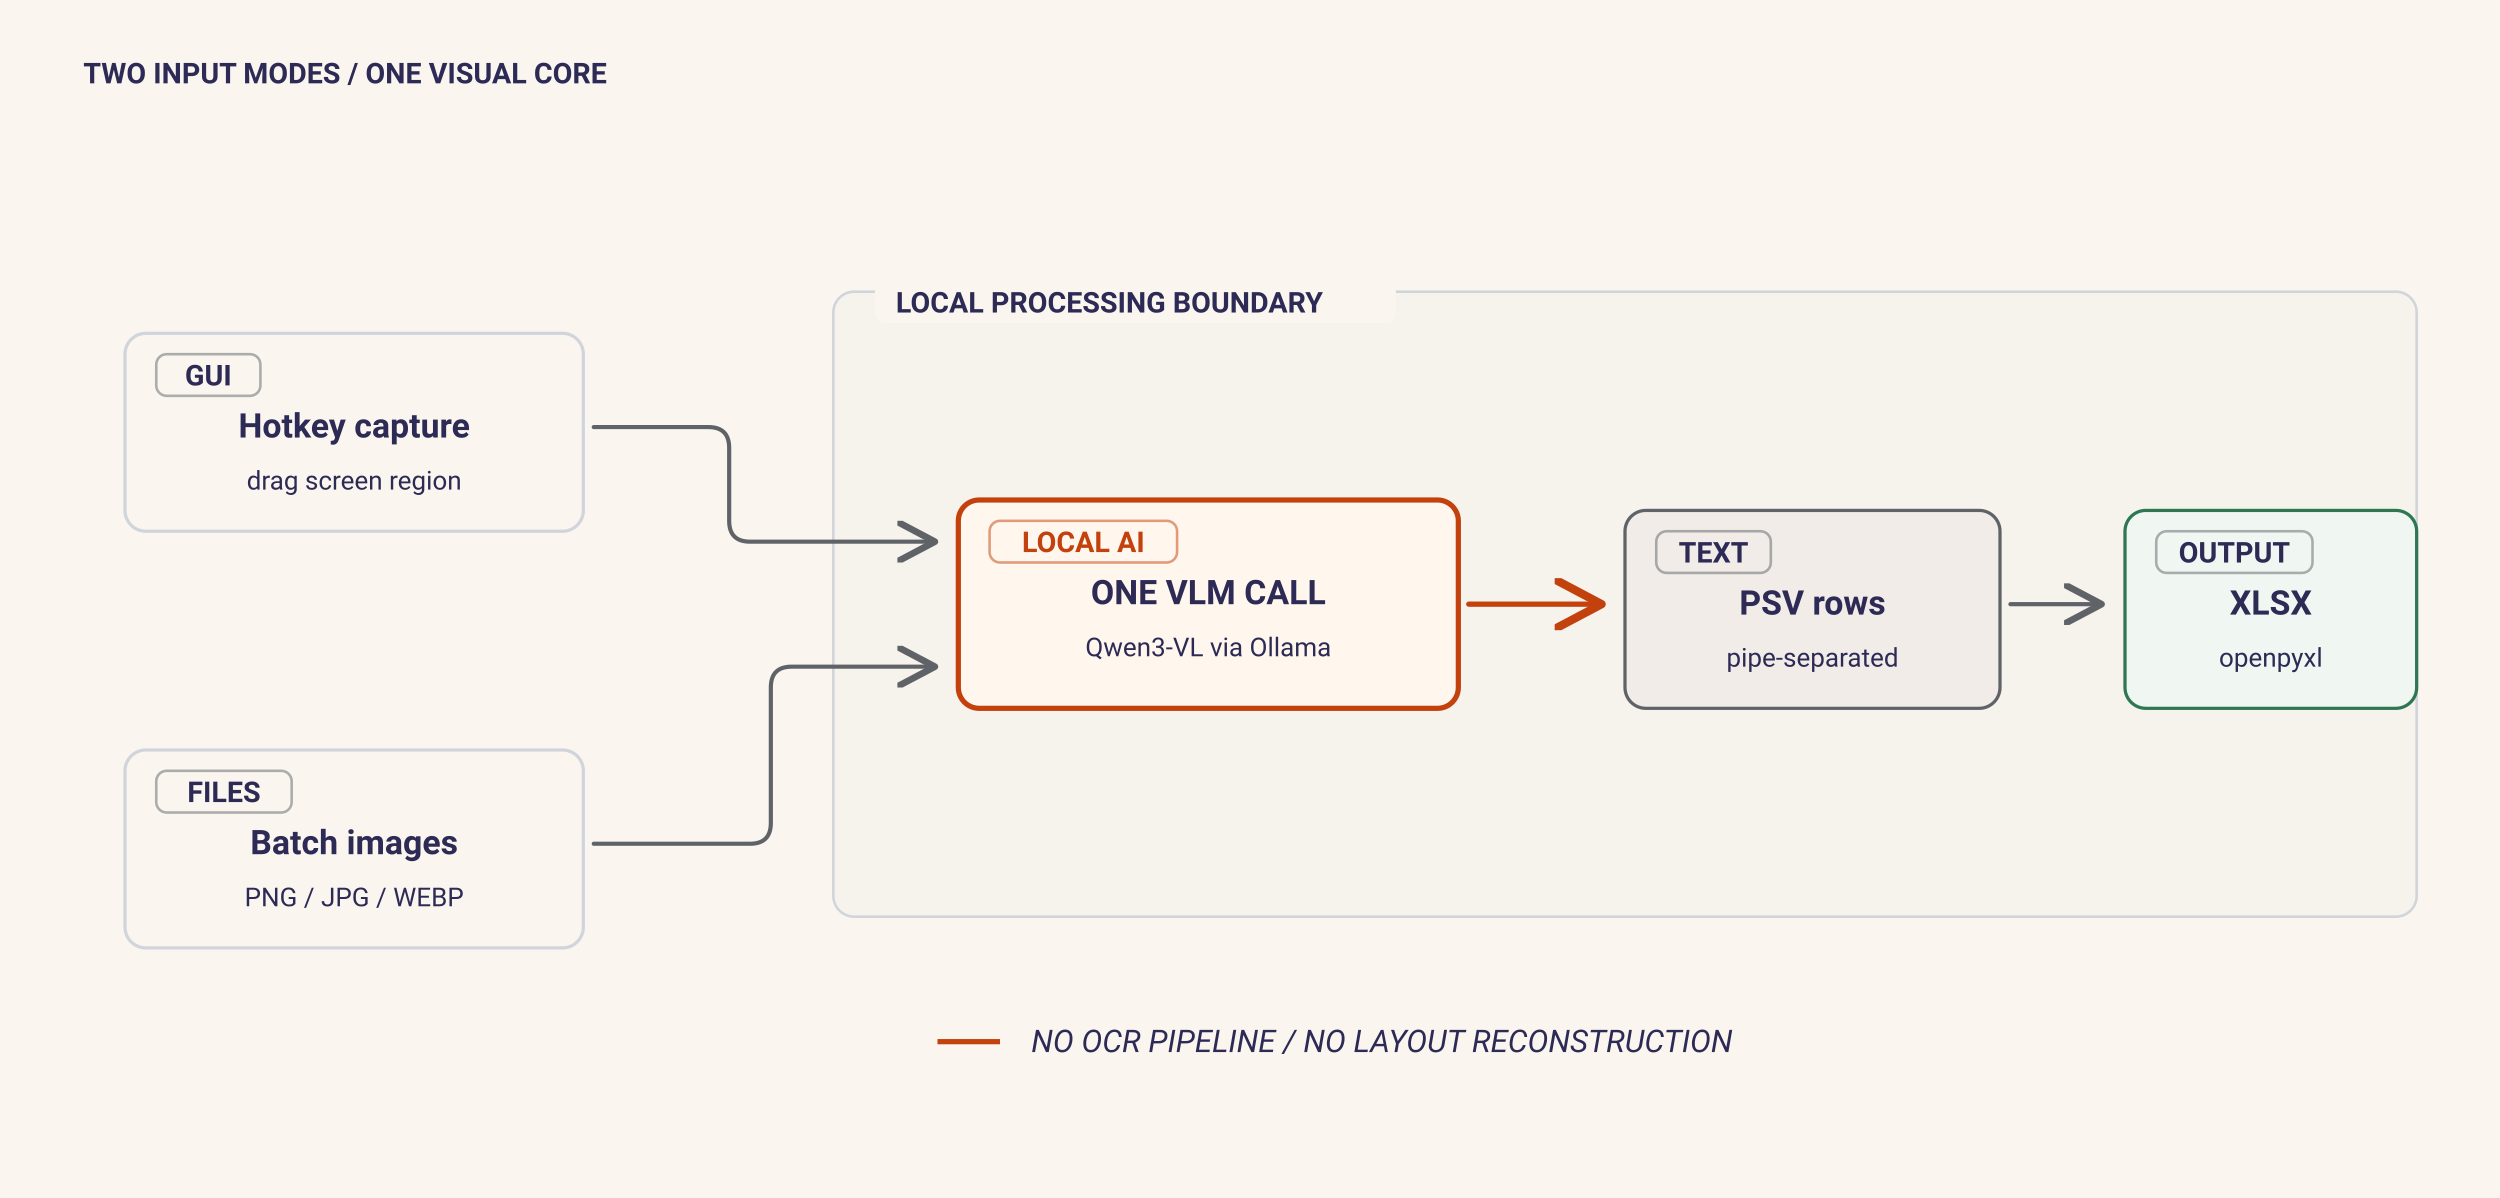
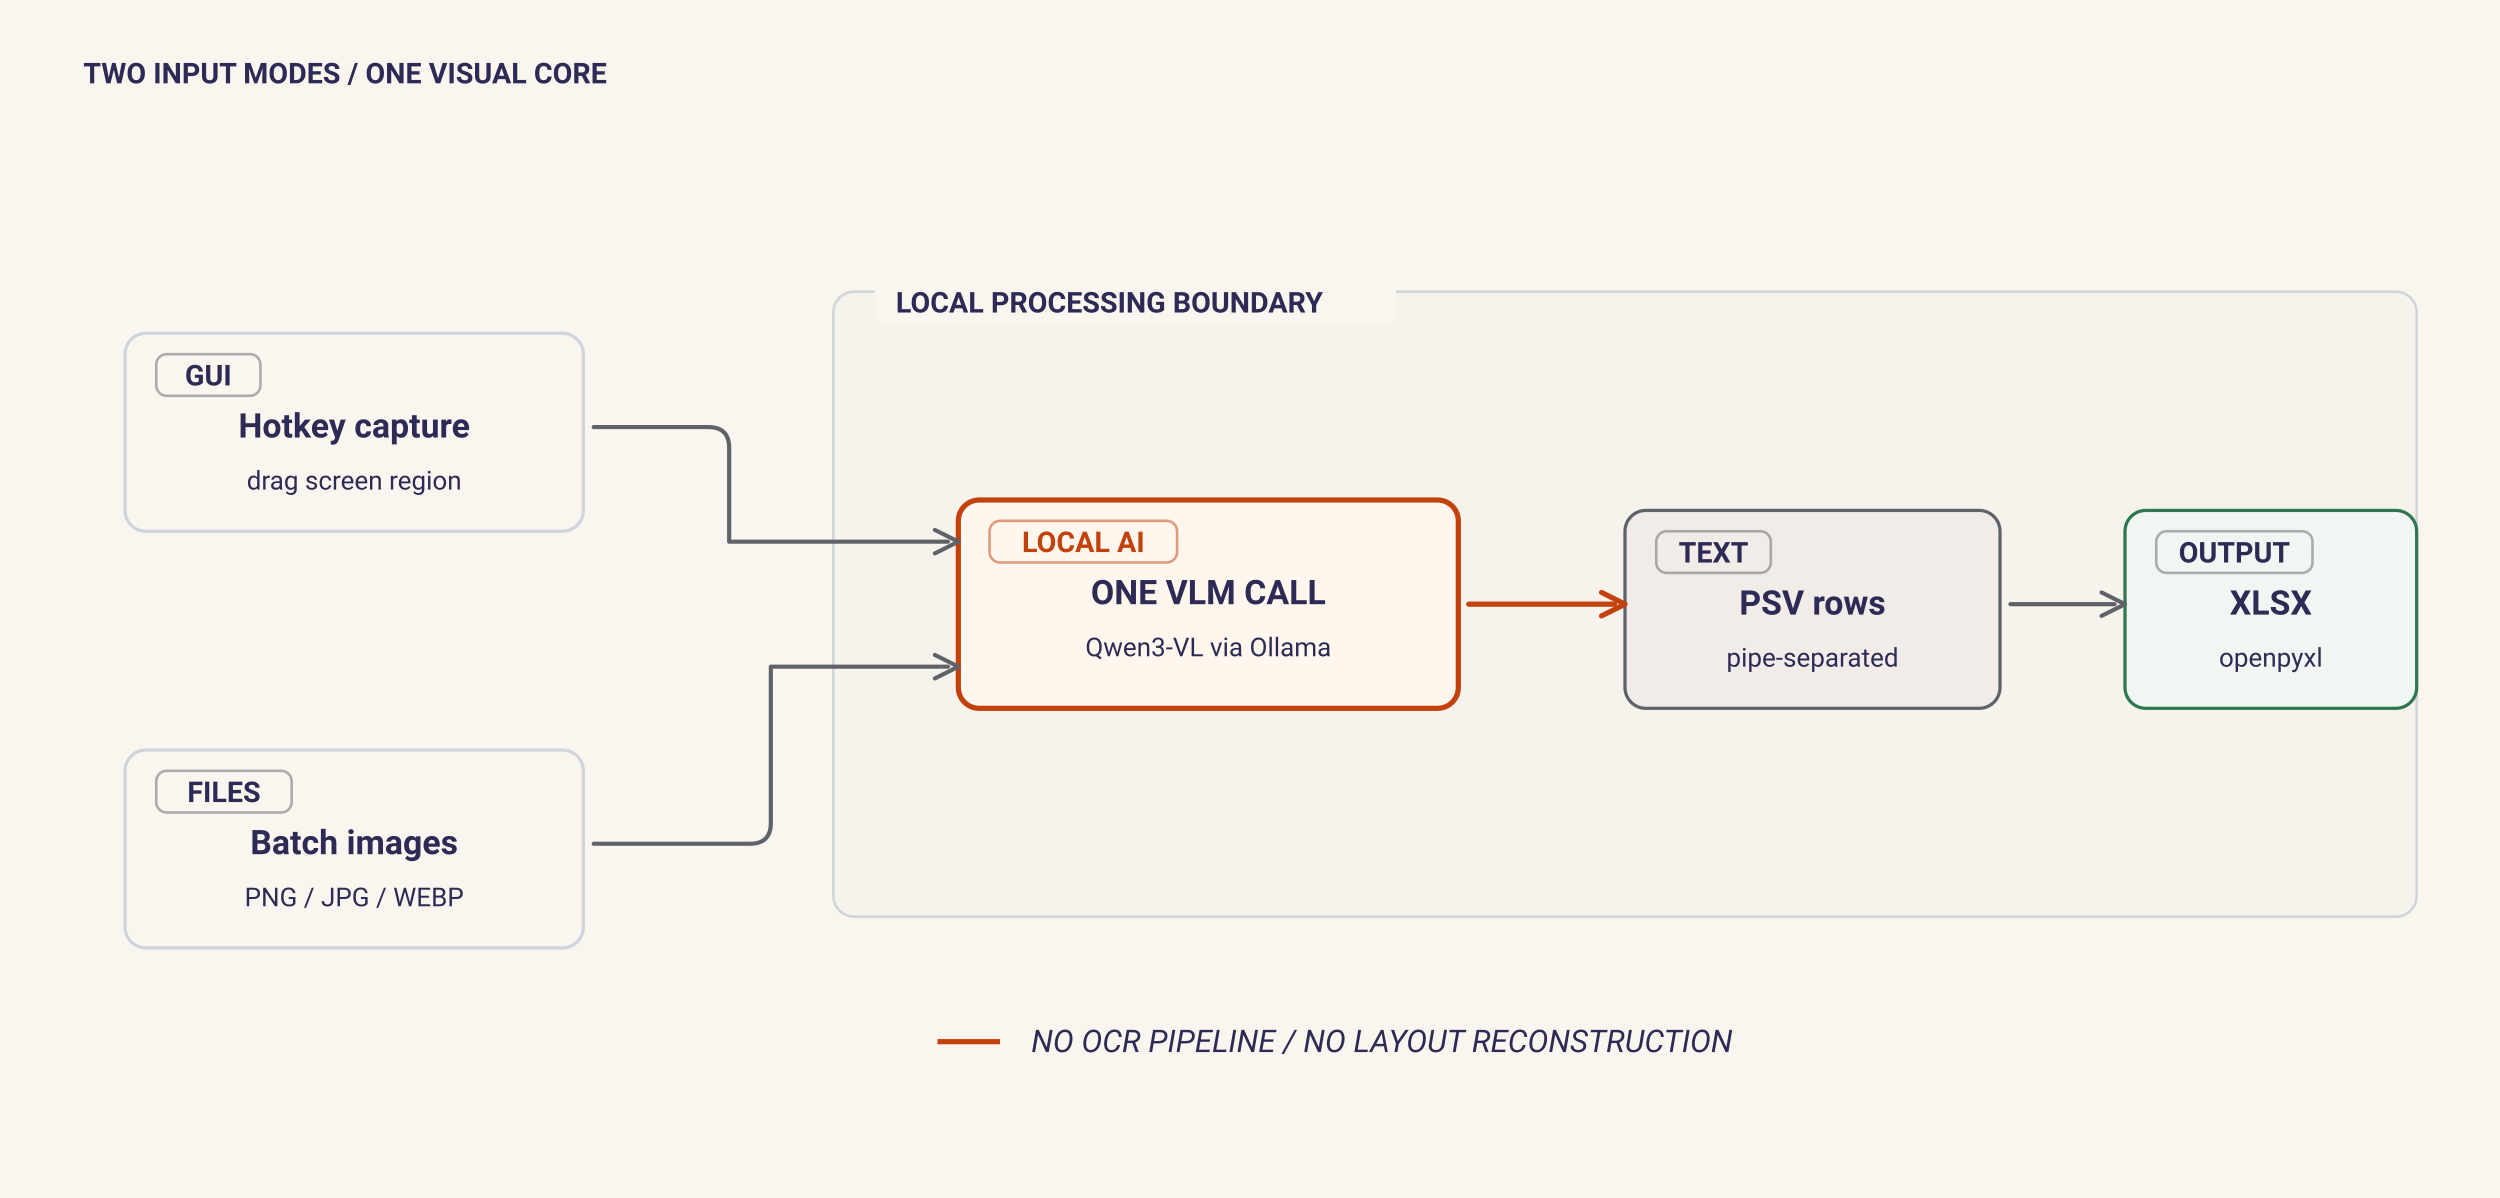
<svg xmlns="http://www.w3.org/2000/svg" class="editorial-diagram editorial-diagram-tablesnap diagram-typography-standard" viewBox="0 0 960 460" width="100%" role="img" aria-labelledby="tablesnap-title tablesnap-desc" preserveAspectRatio="xMidYMid meet">
  <defs>
    <marker id="tablesnap-arrow-default" markerWidth="10" markerHeight="10" refX="9" refY="5" orient="auto-start-reverse">
      <path d="M0.5,0.5 L9,5 L0.5,9.5" fill="none" stroke="#5f6368" stroke-width="1.6" stroke-linecap="round" stroke-linejoin="round" />
    </marker>
    <marker id="tablesnap-arrow-accent" markerWidth="10" markerHeight="10" refX="9" refY="5" orient="auto-start-reverse">
      <path d="M0.5,0.5 L9,5 L0.5,9.5" fill="none" stroke="#c2410c" stroke-width="1.6" stroke-linecap="round" stroke-linejoin="round" />
    </marker>
    <marker id="tablesnap-arrow-success" markerWidth="10" markerHeight="10" refX="9" refY="5" orient="auto-start-reverse">
      <path d="M0.5,0.5 L9,5 L0.5,9.5" fill="none" stroke="#2f7652" stroke-width="1.6" stroke-linecap="round" stroke-linejoin="round" />
    </marker>
    <marker id="tablesnap-arrow-danger" markerWidth="10" markerHeight="10" refX="9" refY="5" orient="auto-start-reverse">
      <path d="M0.5,0.5 L9,5 L0.5,9.5" fill="none" stroke="#a34444" stroke-width="1.6" stroke-linecap="round" stroke-linejoin="round" />
    </marker>
  </defs>
  <style>
.editorial-diagram text{font-family:-apple-system,BlinkMacSystemFont,'Segoe UI',Roboto,'Noto Sans SC',sans-serif;fill:#2d2b55;letter-spacing:0}
.zone&gt;rect:first-child{fill:#2d2b55;fill-opacity:.018;stroke:#d1d5db;stroke-width:1}
.zone-label-mask{fill:#faf6ef}
.connector-label rect{fill:#faf6ef;fill-opacity:.82}
.zone-label,.node-tag,.connector-label text,.label-eyebrow{font-family:'SFMono-Regular',Consolas,'Liberation Mono','Noto Sans Mono CJK SC',monospace;font-size:11px;font-weight:600;letter-spacing:.08em;fill:#5f6368}
.lane rect{fill:#faf6ef;stroke:#e5e7eb;stroke-width:1}.lane-tinted rect{fill:#2d2b55;fill-opacity:.018}
.lane line{stroke:#d1d5db;stroke-width:1}.lane-label{font-family:'SFMono-Regular',Consolas,'Liberation Mono','Noto Sans Mono CJK SC',monospace;font-size:11px;font-weight:600;fill:#5f6368;letter-spacing:.06em}
.connector{fill:none;stroke:#5f6368;stroke-width:1.6;stroke-linejoin:round;stroke-linecap:round}
.connector-accent{stroke:#c2410c;stroke-width:2}
.connector-success{stroke:#2f7652}.connector-danger{stroke:#a34444}
.connector-dashed{stroke-dasharray:6 4}
.node-mask,.decision-mask{fill:#faf6ef;stroke:none}
.node-box{fill:#ffffff;stroke:#2d2b55;stroke-width:1.25}
.node-muted .node-box{fill:#faf6ef;stroke:#d1d5db}
.node-store .node-box{fill:#2d2b55;fill-opacity:.045;stroke:#5f6368}
.node-optional .node-box{fill:#faf6ef;stroke:#d1d5db;stroke-dasharray:6 4}
.node-focal .node-box{fill:#fff7ed;stroke:#c2410c;stroke-width:2}
.node-success .node-box{fill:#f0f7f2;stroke:#2f7652}
.node-danger .node-box{fill:#fdf2f2;stroke:#a34444}
.node-tag-box{fill:none;stroke:#5f6368;stroke-opacity:.5}
.node-focal .node-tag-box{stroke:#c2410c}.node-focal .node-tag{fill:#c2410c}
.node-title,.decision-title{font-size:13px;font-weight:650}
.node-subtitle,.decision-subtitle{font-family:'SFMono-Regular',Consolas,'Liberation Mono','Noto Sans Mono CJK SC',monospace;font-size:10px;fill:#5f6368}
.decision-box{fill:#ffffff;stroke:#2d2b55;stroke-width:1.25}
.decision-focal .decision-box{fill:#fff7ed;stroke:#c2410c;stroke-width:2}
.connector-label rect{stroke:#e5e7eb;stroke-width:.5}
.connector-label-accent rect{stroke:#c2410c;stroke-opacity:.45}.connector-label-accent text{fill:#c2410c}
.connector-label-success rect{stroke:#2f7652;stroke-opacity:.45}.connector-label-success text{fill:#2f7652}
.connector-label-danger rect{stroke:#a34444;stroke-opacity:.45}.connector-label-danger text{fill:#a34444}
.connector-label-dashed rect{stroke:#5f6368;stroke-dasharray:3 2}.connector-label-dashed text{fill:#5f6368}
.annotation line{stroke:#c2410c;stroke-width:2}.annotation text{font-size:12px;font-style:italic}
.label-metric{font-family:'SFMono-Regular',Consolas,'Liberation Mono','Noto Sans Mono CJK SC',monospace;font-size:12px;font-weight:600;fill:#c2410c}
.step-header rect{fill:#2d2b55;fill-opacity:.1}.step-header text{font-family:'SFMono-Regular',Consolas,'Liberation Mono','Noto Sans Mono CJK SC',monospace;font-size:11px;font-weight:600;fill:#5f6368}
.step-header .step-label{letter-spacing:.06em}.step-focal rect{fill:#f97316;fill-opacity:.16}.step-focal text{fill:#c2410c}
.diagram-typography-expanded .zone-label,.diagram-typography-expanded .node-tag,.diagram-typography-expanded .connector-label text,.diagram-typography-expanded .label-eyebrow{font-size:12px}
.diagram-typography-expanded .node-title,.diagram-typography-expanded .decision-title{font-size:14px}
.diagram-typography-expanded .node-subtitle,.diagram-typography-expanded .decision-subtitle{font-size:10px}
.diagram-typography-expanded .annotation text{font-size:13px}
</style>
  <rect width="960" height="460" fill="#faf6ef" />
  <g class="zone">
    <rect x="320" y="112" width="608" height="240" rx="8" />
    <rect class="zone-label-mask" x="336" y="108" width="200" height="16" rx="4" />
    <text class="zone-label" x="344" y="120">LOCAL PROCESSING BOUNDARY</text>
  </g>
  <g class="node node-muted">
    <rect class="node-mask" x="48" y="128" width="176" height="76" rx="8" />
    <rect class="node-box" x="48" y="128" width="176" height="76" rx="8" />
    <rect class="node-tag-box" x="60" y="136" width="40" height="16" rx="4" />
    <text class="node-tag" x="80" y="148" text-anchor="middle">GUI</text>
    <text class="node-title" text-anchor="middle">
      <tspan x="136" y="168">Hotkey capture</tspan>
    </text>
    <text class="node-subtitle" text-anchor="middle">
      <tspan x="136" y="188">drag screen region</tspan>
    </text>
  </g>
  <g class="node node-muted">
    <rect class="node-mask" x="48" y="288" width="176" height="76" rx="8" />
    <rect class="node-box" x="48" y="288" width="176" height="76" rx="8" />
    <rect class="node-tag-box" x="60" y="296" width="52" height="16" rx="4" />
    <text class="node-tag" x="86" y="308" text-anchor="middle">FILES</text>
    <text class="node-title" text-anchor="middle">
      <tspan x="136" y="328">Batch images</tspan>
    </text>
    <text class="node-subtitle" text-anchor="middle">
      <tspan x="136" y="348">PNG / JPG / WEBP</tspan>
    </text>
  </g>
  <g class="node node-focal">
    <rect class="node-mask" x="368" y="192" width="192" height="80" rx="8" />
    <rect class="node-box" x="368" y="192" width="192" height="80" rx="8" />
    <rect class="node-tag-box" x="380" y="200" width="72" height="16" rx="4" />
    <text class="node-tag" x="416" y="212" text-anchor="middle">LOCAL AI</text>
    <text class="node-title" text-anchor="middle">
      <tspan x="464" y="232">ONE VLM CALL</tspan>
    </text>
    <text class="node-subtitle" text-anchor="middle">
      <tspan x="464" y="252">Qwen3-VL via Ollama</tspan>
    </text>
  </g>
  <g class="node node-store">
    <rect class="node-mask" x="624" y="196" width="144" height="76" rx="8" />
    <rect class="node-box" x="624" y="196" width="144" height="76" rx="8" />
    <rect class="node-tag-box" x="636" y="204" width="44" height="16" rx="4" />
    <text class="node-tag" x="658" y="216" text-anchor="middle">TEXT</text>
    <text class="node-title" text-anchor="middle">
      <tspan x="696" y="236">PSV rows</tspan>
    </text>
    <text class="node-subtitle" text-anchor="middle">
      <tspan x="696" y="256">pipe-separated</tspan>
    </text>
  </g>
  <g class="node node-success">
    <rect class="node-mask" x="816" y="196" width="112" height="76" rx="8" />
    <rect class="node-box" x="816" y="196" width="112" height="76" rx="8" />
    <rect class="node-tag-box" x="828" y="204" width="60" height="16" rx="4" />
    <text class="node-tag" x="858" y="216" text-anchor="middle">OUTPUT</text>
    <text class="node-title" text-anchor="middle">
      <tspan x="872" y="236">XLSX</tspan>
    </text>
    <text class="node-subtitle" text-anchor="middle">
      <tspan x="872" y="256">openpyxl</tspan>
    </text>
  </g>
-   <path class="connector connector-default" d="M 228 164 L 272 164 Q 280 164 280 172 L 280 200 Q 280 208 288 208 L 359 208" marker-end="url(#tablesnap-arrow-default)" />
-   <path class="connector connector-default" d="M 228 324 L 288 324 Q 296 324 296 316 L 296 264 Q 296 256 304 256 L 359 256" marker-end="url(#tablesnap-arrow-default)" />
-   <path class="connector connector-accent" d="M 564 232 L 615 232" marker-end="url(#tablesnap-arrow-accent)" />
-   <path class="connector connector-default" d="M 772 232 L 807 232" marker-end="url(#tablesnap-arrow-default)" />
+   <path class="connector connector-default" d="M 228 164 L 272 164 Q 280 164 280 172 L 280 208 L 364 208" />
+   <path class="connector" d="M 359 203.5 L 368 208 L 359 212.5" fill="none" stroke-linecap="round" stroke-linejoin="round" stroke-width="1.6" />
+   <path class="connector connector-default" d="M 228 324 L 288 324 Q 296 324 296 316 L 296 256 L 364 256" />
+   <path class="connector" d="M 359 251.5 L 368 256 L 359 260.5" fill="none" stroke-linecap="round" stroke-linejoin="round" stroke-width="1.6" />
+   <path class="connector connector-accent" d="M 564 232 L 620 232" />
+   <path class="connector connector-accent" d="M 615 227.5 L 624 232 L 615 236.5" fill="none" stroke-linecap="round" stroke-linejoin="round" stroke-width="2" />
+   <path class="connector connector-default" d="M 772 232 L 812 232" />
+   <path class="connector" d="M 807 227.5 L 816 232 L 807 236.5" fill="none" stroke-linecap="round" stroke-linejoin="round" stroke-width="1.6" />
  <text class="label label-eyebrow" x="32" y="32" text-anchor="start">TWO INPUT MODES / ONE VISUAL CORE</text>
  <g class="annotation">
    <line x1="360" y1="400" x2="384" y2="400" />
    <text x="396" y="404">NO OCR PIPELINE / NO LAYOUT RECONSTRUCTION</text>
  </g>
</svg>
